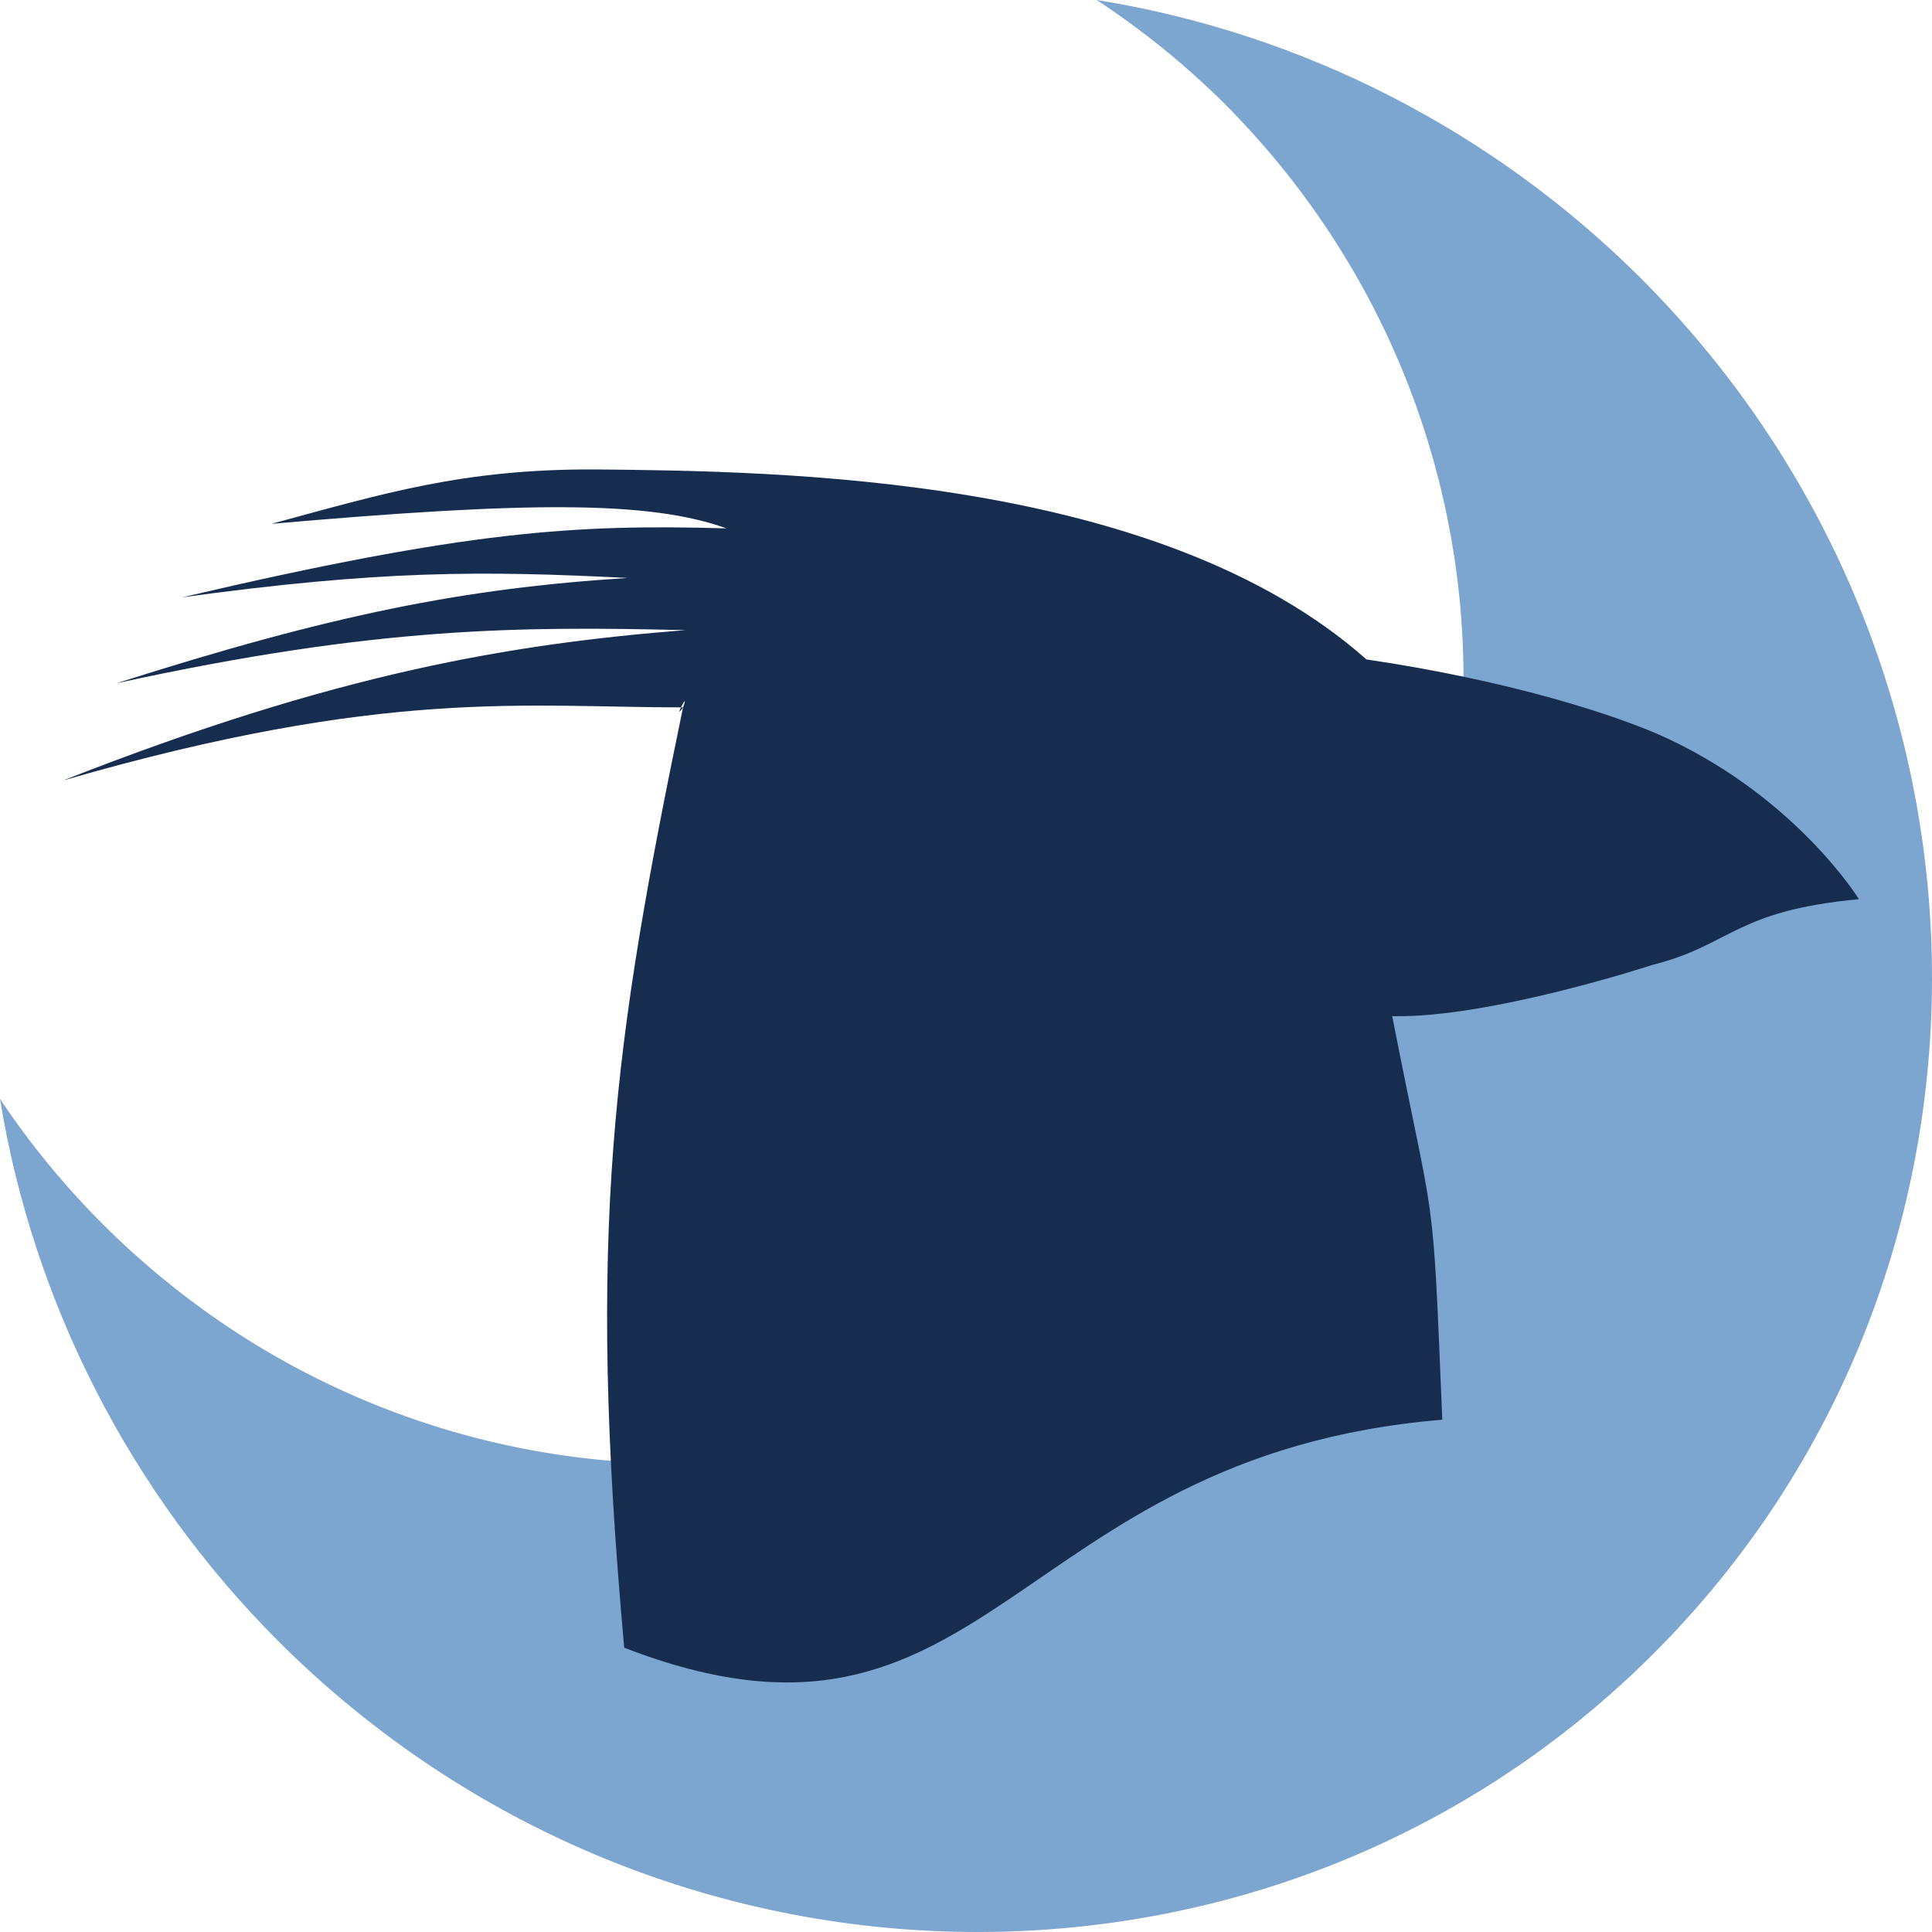
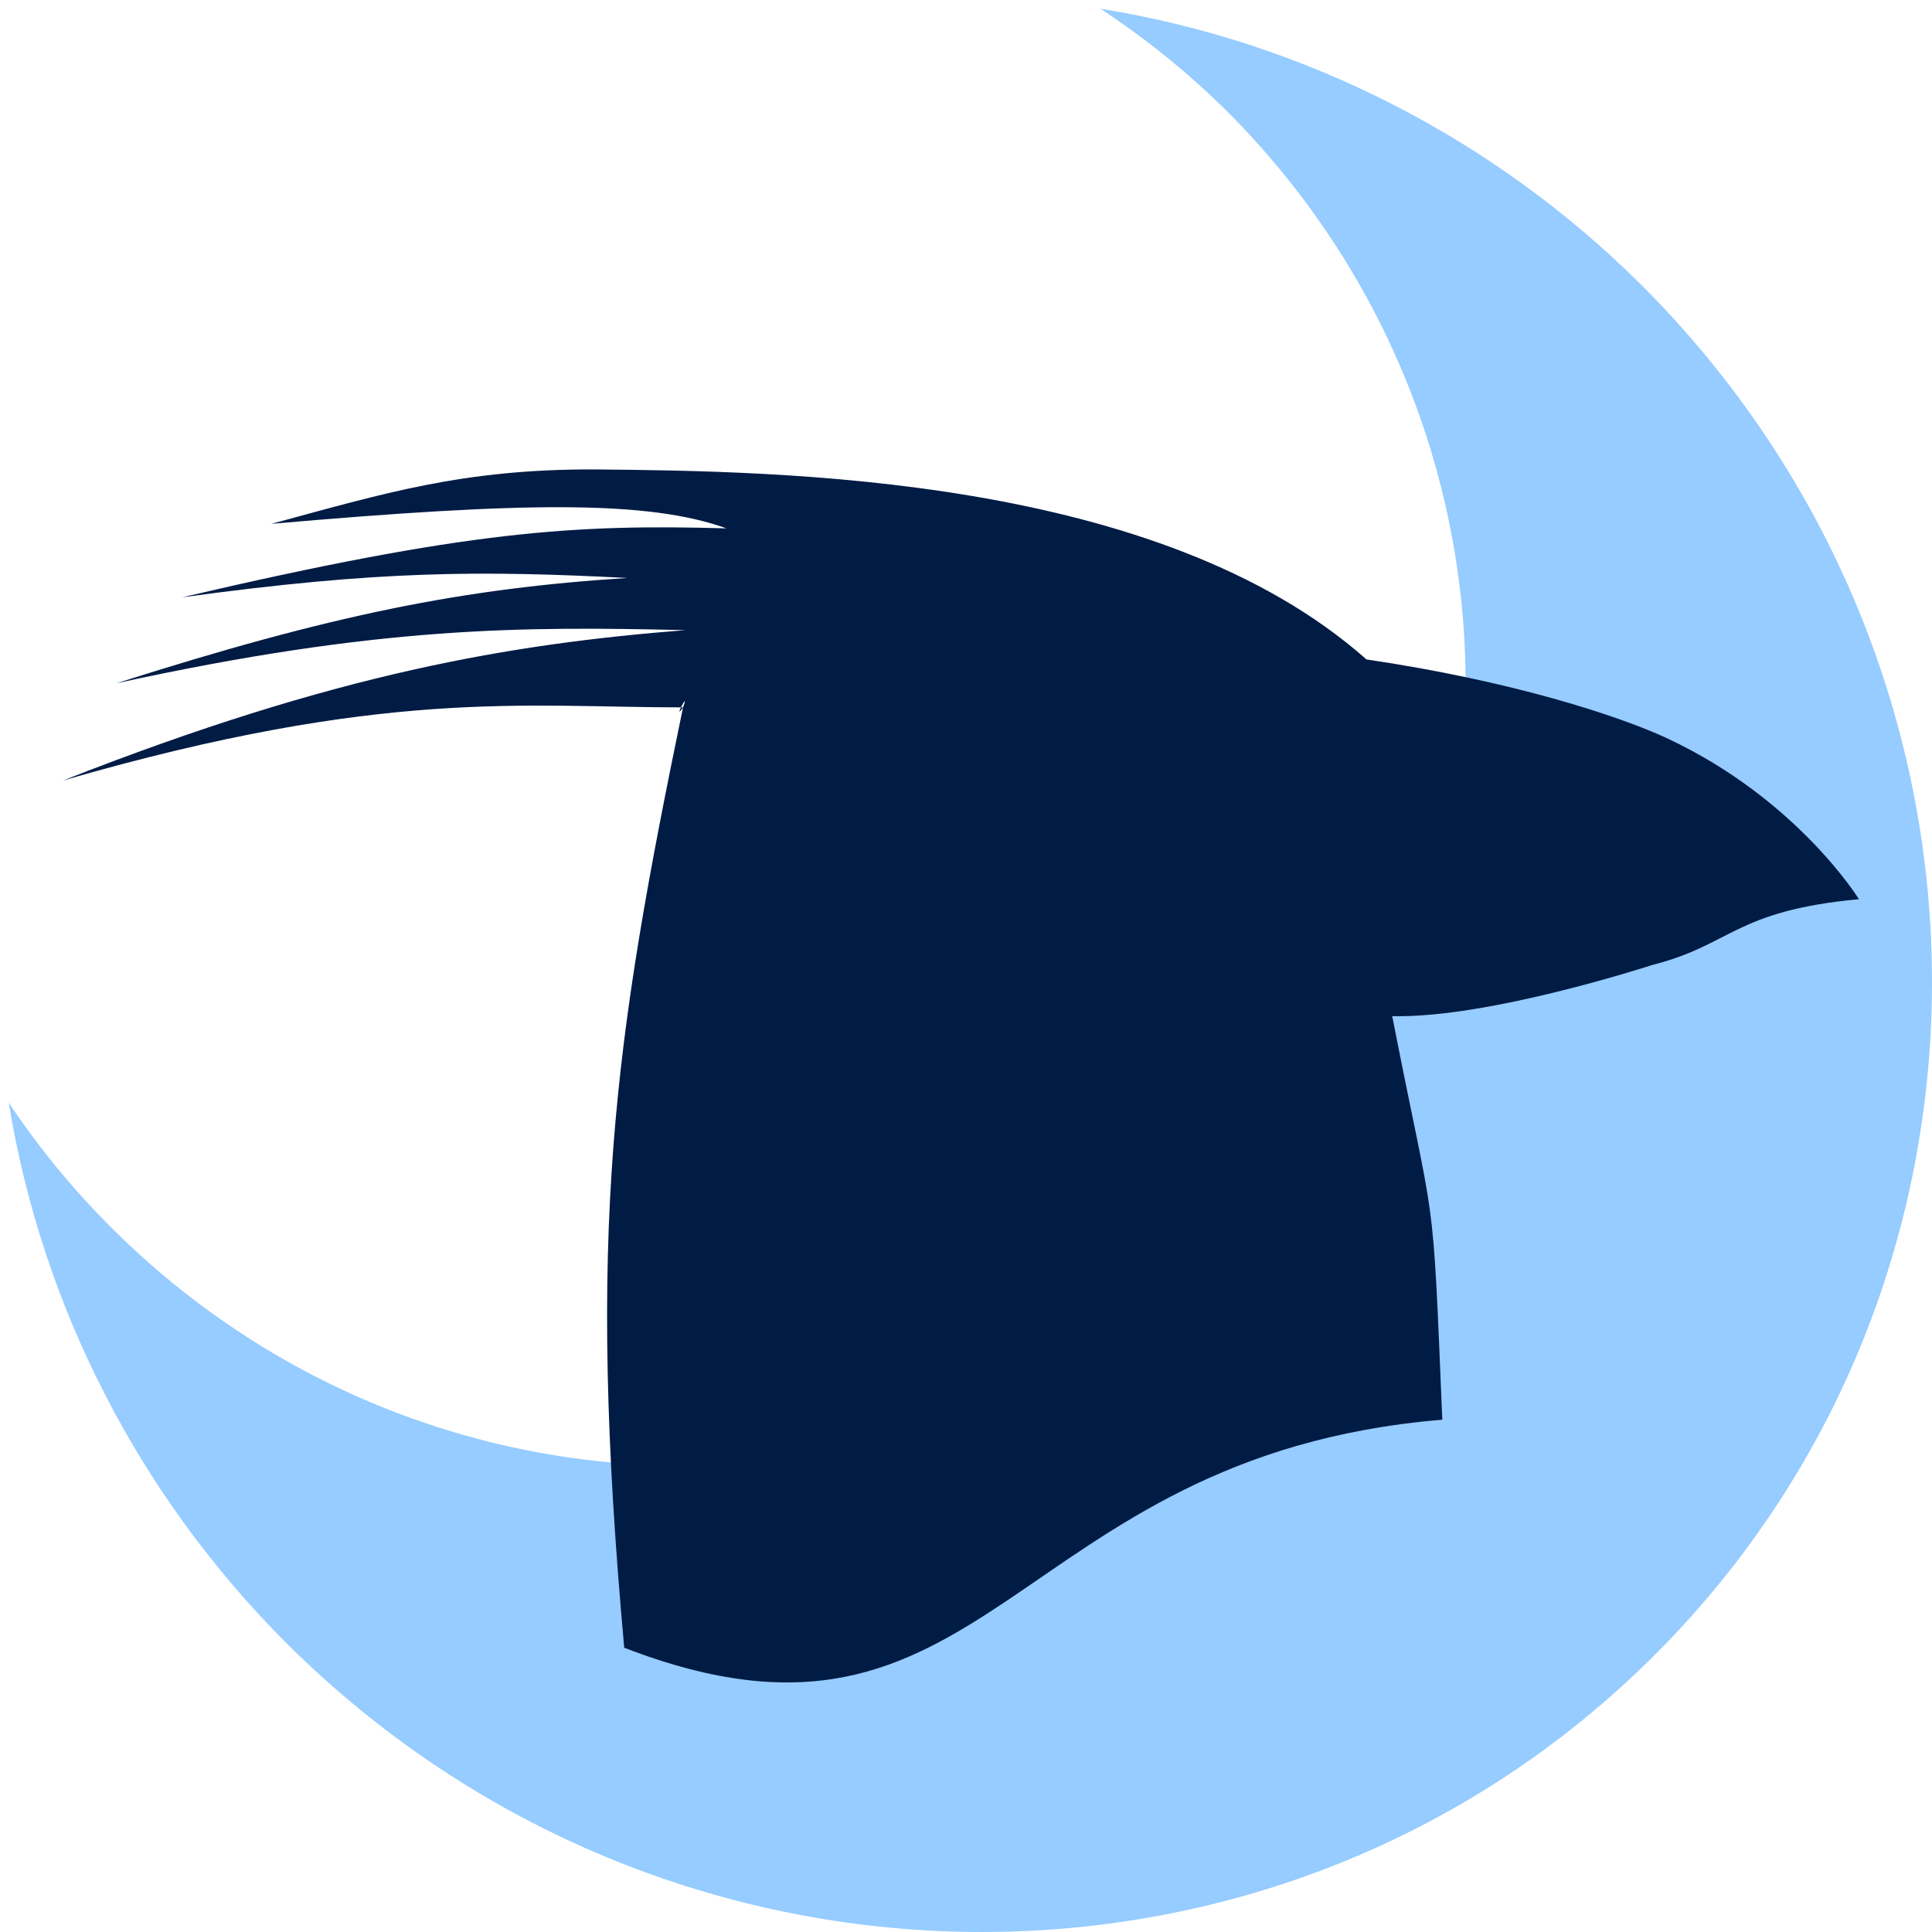
<svg xmlns="http://www.w3.org/2000/svg" width="512" height="512" viewBox="0 0 512 512" version="1.1" id="svg8">
  <defs id="defs2" />
  <g transform="translate(902.1432,646.7973)" id="layer1">
-     <path style="fill:#7ca5cf;fill-opacity:1;stroke:none;stroke-width:3.891;stroke-linecap:butt;stroke-linejoin:bevel;stroke-miterlimit:4;stroke-dasharray:none;stroke-opacity:1;paint-order:markers fill stroke" d="m -611.51,-646.797 a 214.138,210.085 44.793 0 1 33.617,27.216 214.138,210.085 44.793 0 1 2.916,299.95 214.138,210.085 44.793 0 1 -299.992,-2.819 214.138,210.085 44.793 0 1 -27.173,-33.119 260.293,255.365 44.793 0 0 73.591,143.538 260.293,255.365 44.793 0 0 364.648,3.423 260.293,255.365 44.793 0 0 -3.542,-364.596 260.293,255.365 44.793 0 0 -144.065,-73.594 z" id="path1924" />
-     <path d="m -744.568,-522.394 c -34.931,-0.116 -55.702,6.323 -85.656,14.419 67.386,-5.901 99.887,-6.237 120.612,1.202 -40.082,-1.134 -68.566,0.56 -144.264,18.276 52.331,-7.18 79.343,-7.097 117.989,-5.136 -43.449,2.779 -78.091,9.653 -135.352,27.898 69.492,-15.169 107.411,-15.053 150.739,-14.073 -46.111,3.661 -92.278,11.262 -164.892,39.834 85.339,-24.665 122.426,-19.338 164.26,-19.359 -2.907,4.202 1.956,-5.234 0,0 -18.443,89.162 -25.604,138.528 -15.584,249.199 96.841,37.447 101.805,-50.876 216.794,-60.427 -2.693,-64.916 -1.67,-47.669 -13.268,-106.948 25.622,0.624 68.871,-13.55 68.871,-13.55 21.188,-5.357 21.767,-14.355 54.811,-17.441 0,0 -16.188,-26.322 -50.533,-42.499 -12.839,-6.047 -41.494,-15.368 -79.976,-21.042 -55.027,-48.751 -155.082,-49.89 -204.55,-50.352 z" style="fill:#162d50;fill-opacity:1;stroke:none;stroke-width:0.931;stroke-linecap:square;stroke-miterlimit:4;stroke-dasharray:none;paint-order:stroke fill markers" id="path1934" />
+     <path style="fill:#96ccff;fill-opacity:1;stroke:none;stroke-width:3.891;stroke-linecap:butt;stroke-linejoin:bevel;stroke-miterlimit:4;stroke-dasharray:none;stroke-opacity:1;paint-order:markers fill stroke" d="m -610.508,-644.48 a 213.169,209.134 44.793 0 1 33.465,27.093 213.169,209.134 44.793 0 1 2.903,298.593 213.169,209.134 44.793 0 1 -298.634,-2.806 213.169,209.134 44.793 0 1 -27.05,-32.969 259.114,254.209 44.793 0 0 73.258,142.888 259.114,254.209 44.793 0 0 362.997,3.408 259.114,254.209 44.793 0 0 -3.526,-362.946 259.114,254.209 44.793 0 0 -143.413,-73.261 z" id="path1924" />
+     <path d="m -744.568,-522.394 c -34.931,-0.116 -55.702,6.323 -85.656,14.419 67.386,-5.901 99.887,-6.237 120.612,1.202 -40.082,-1.134 -68.566,0.56 -144.264,18.276 52.331,-7.18 79.343,-7.097 117.989,-5.136 -43.449,2.779 -78.091,9.653 -135.352,27.898 69.492,-15.169 107.411,-15.053 150.739,-14.073 -46.111,3.661 -92.278,11.262 -164.892,39.834 85.339,-24.665 122.426,-19.338 164.26,-19.359 -2.907,4.202 1.956,-5.234 0,0 -18.443,89.162 -25.604,138.528 -15.584,249.199 96.841,37.447 101.805,-50.876 216.794,-60.427 -2.693,-64.916 -1.67,-47.669 -13.268,-106.948 25.622,0.624 68.871,-13.55 68.871,-13.55 21.188,-5.357 21.767,-14.355 54.811,-17.441 0,0 -16.188,-26.322 -50.533,-42.499 -12.839,-6.047 -41.494,-15.368 -79.976,-21.042 -55.027,-48.751 -155.082,-49.89 -204.55,-50.352 z" style="fill:#001b44;fill-opacity:1;stroke:none;stroke-width:5;stroke-linecap:square;stroke-miterlimit:4;stroke-dasharray:none;paint-order:stroke fill markers;stroke-opacity:1" id="path1934" />
  </g>
</svg>
